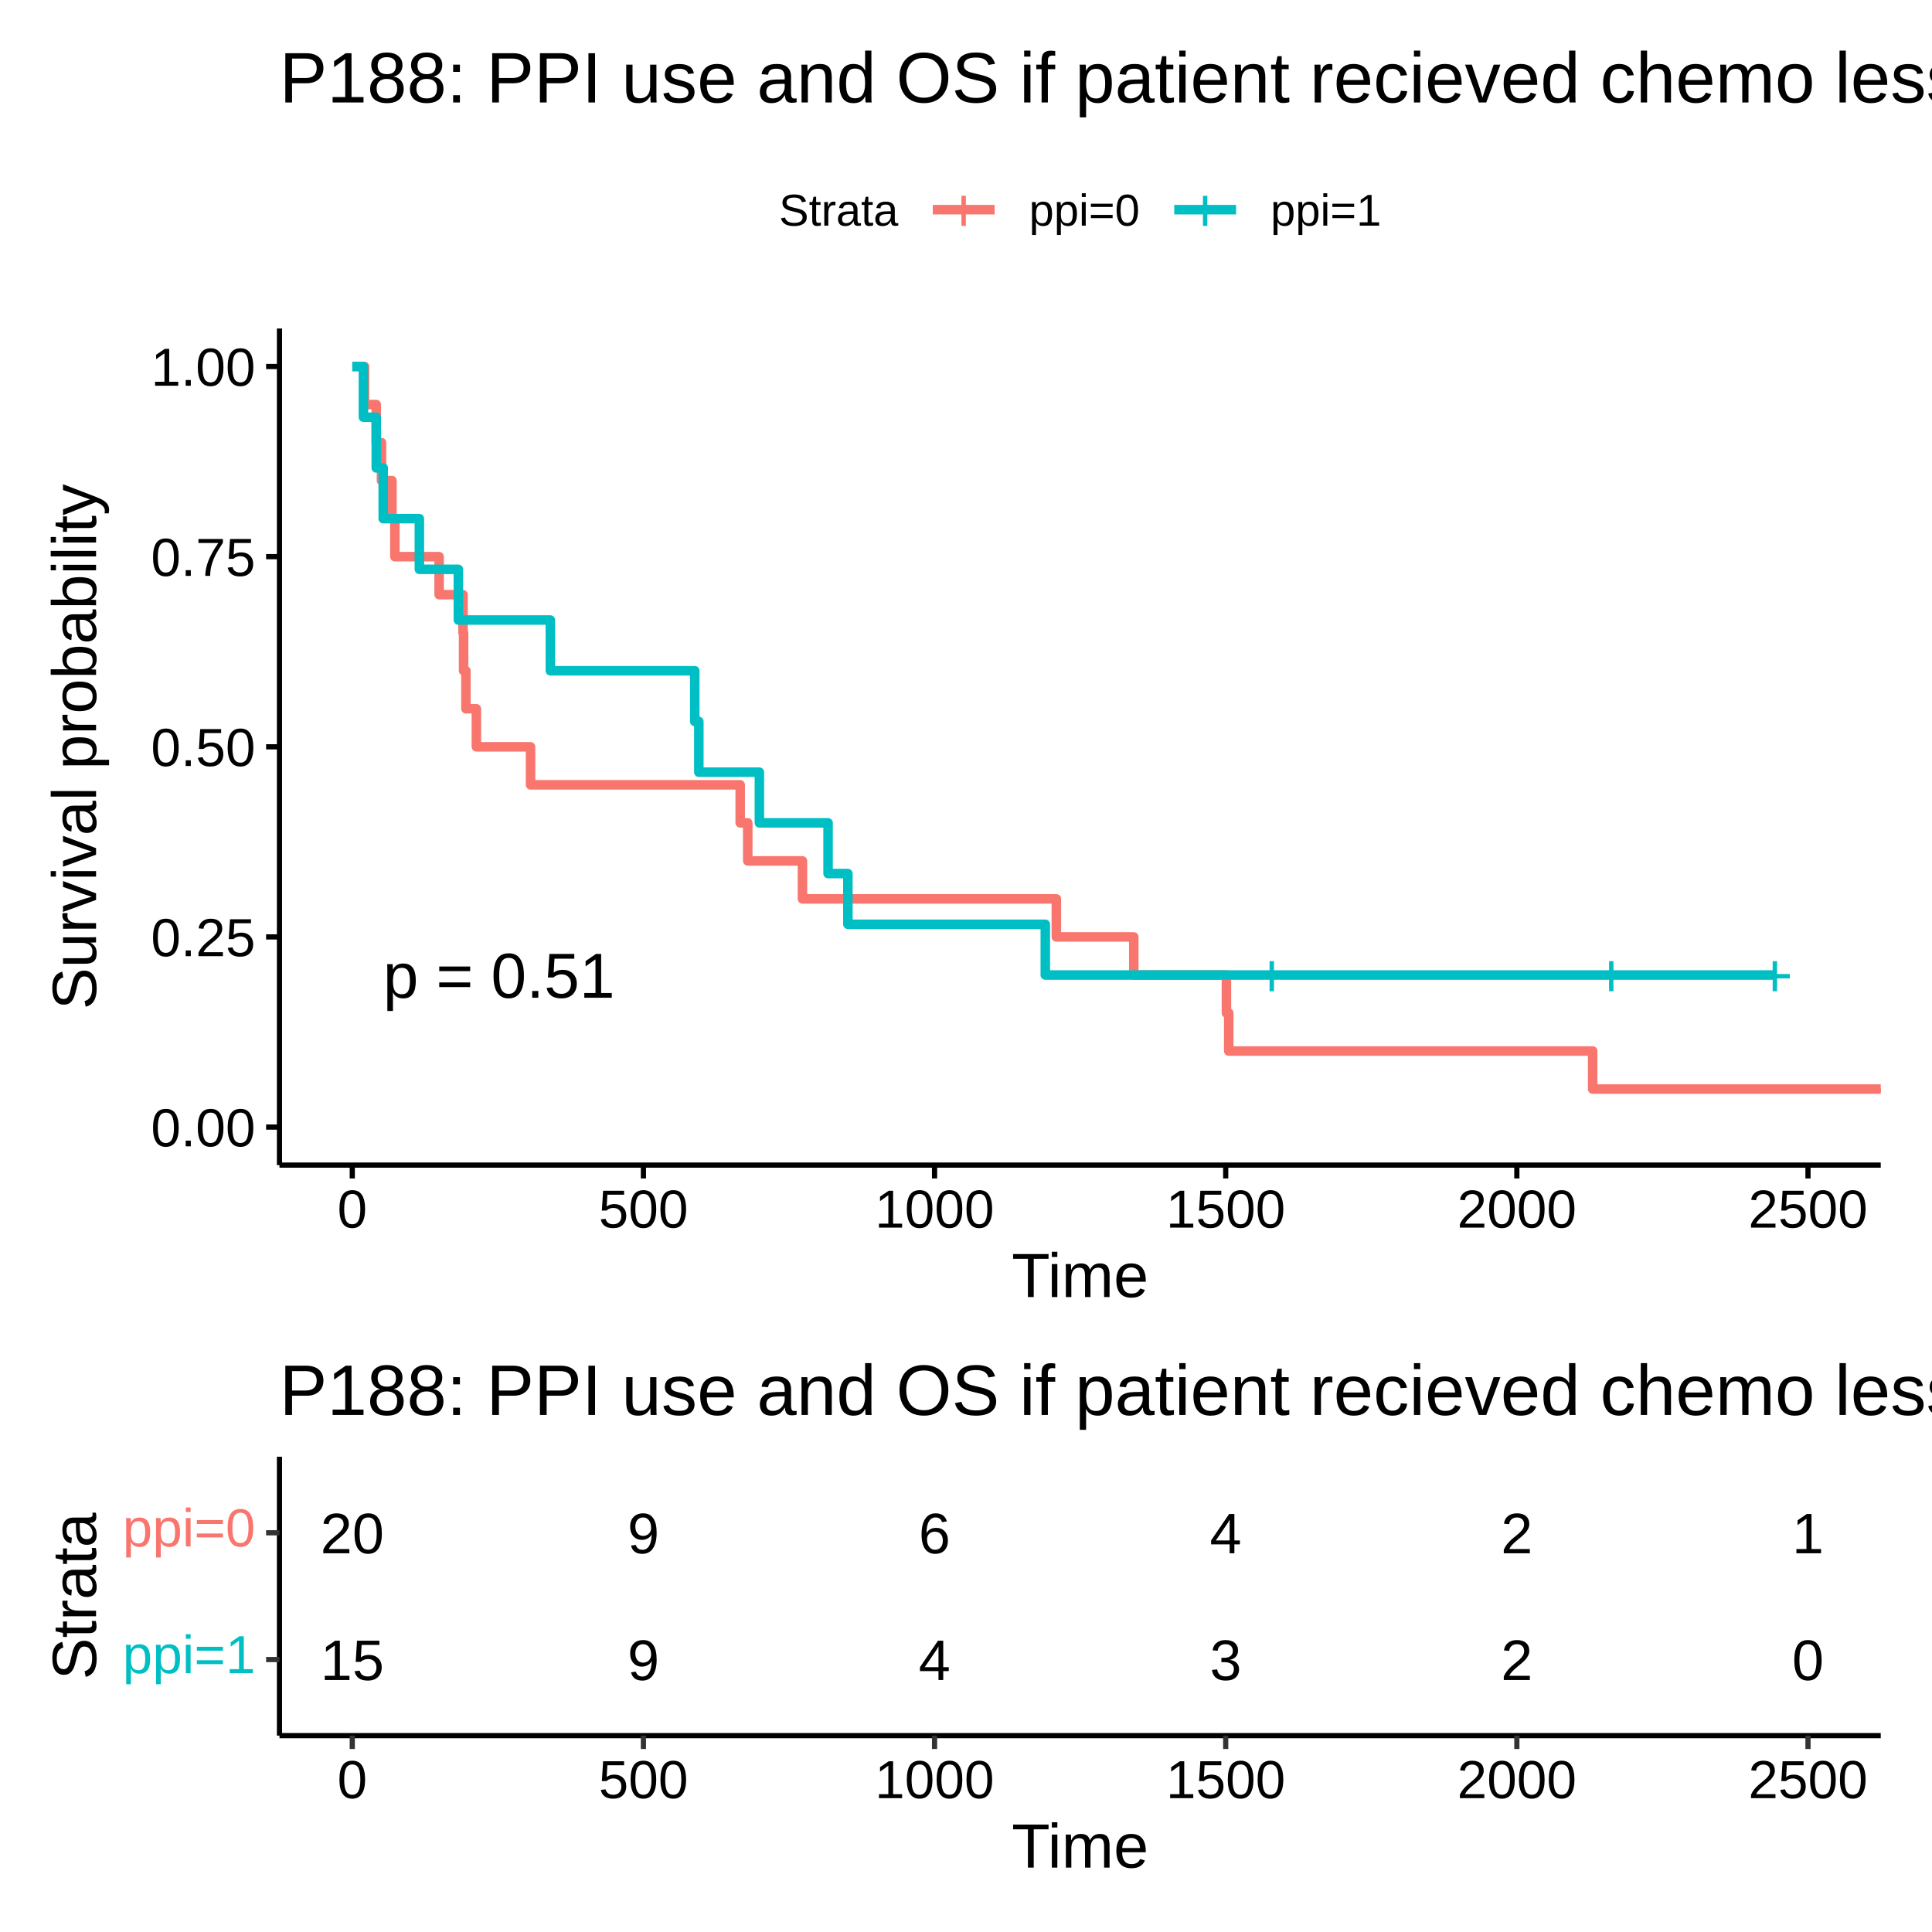
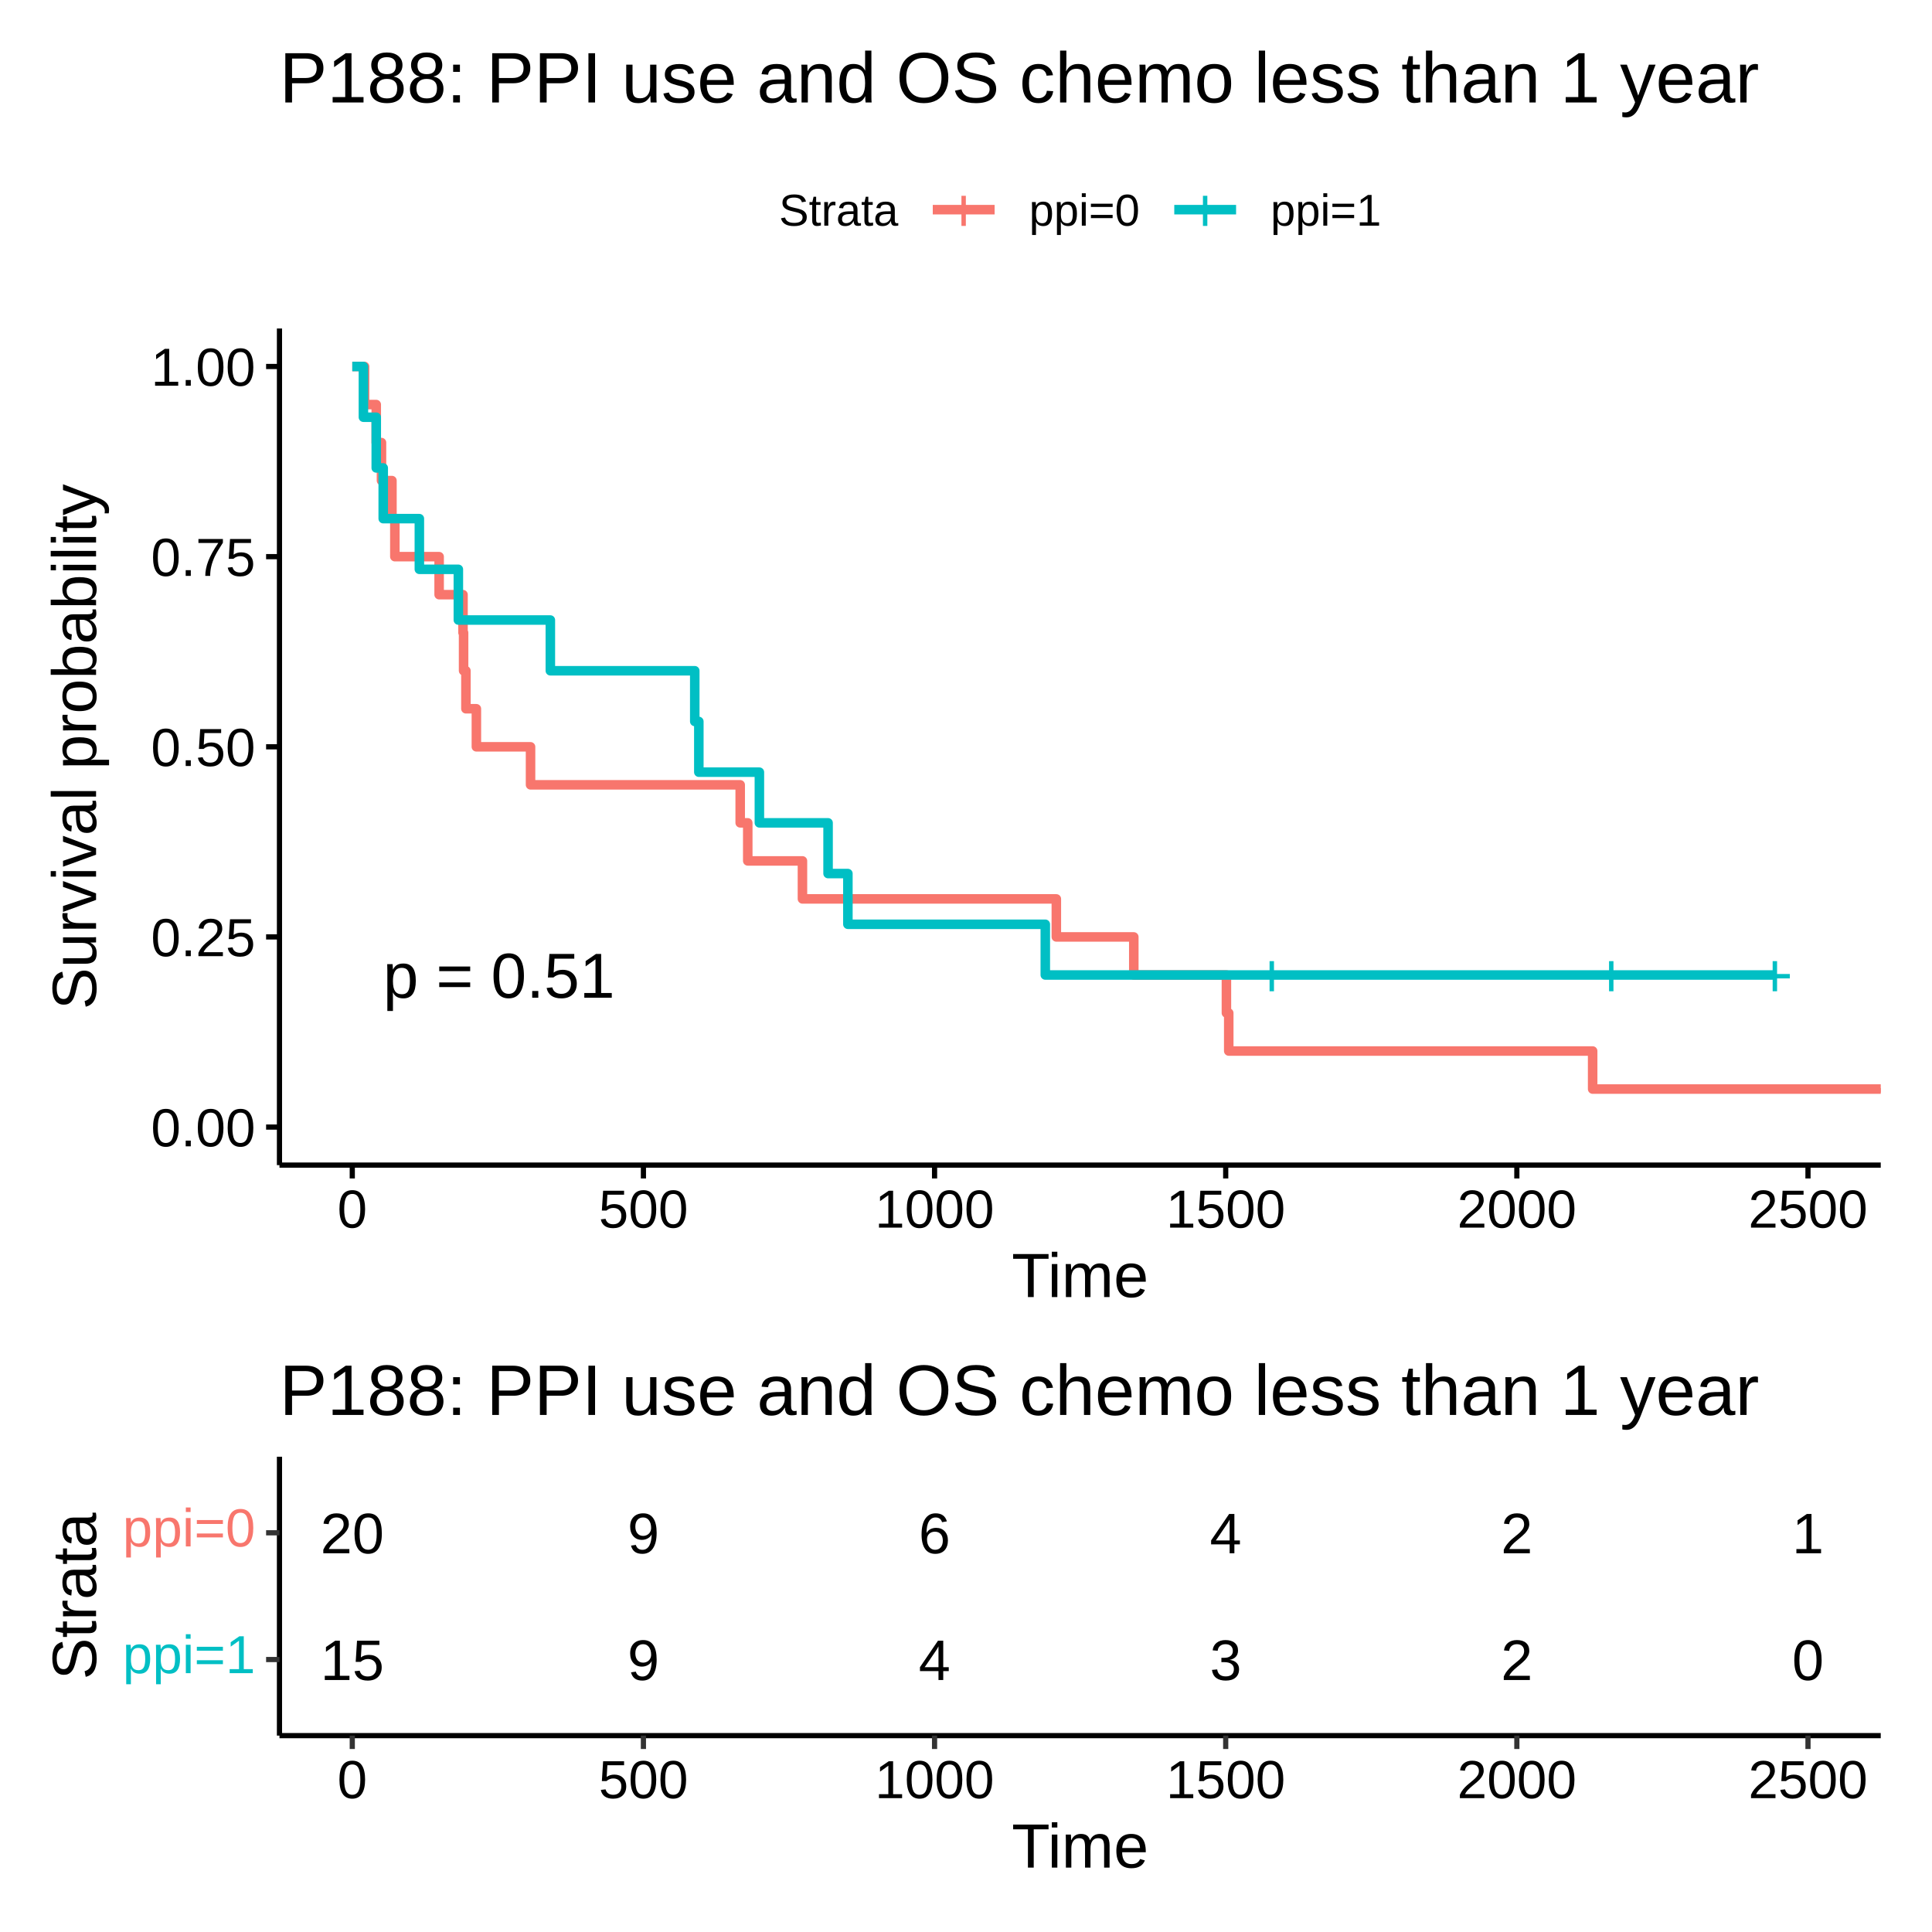
<svg xmlns="http://www.w3.org/2000/svg" class="svglite" width="432.00pt" height="432.00pt" viewBox="0 0 432.00 432.00">
  <defs>
    <style type="text/css">
    .svglite line, .svglite polyline, .svglite polygon, .svglite path, .svglite rect, .svglite circle {
      fill: none;
      stroke: #000000;
      stroke-linecap: round;
      stroke-linejoin: round;
      stroke-miterlimit: 10.00;
    }
    .svglite text {
      white-space: pre;
    }
  </style>
  </defs>
  <rect width="100%" height="100%" style="stroke: none; fill: #FFFFFF;" />
  <defs>
    <clipPath id="cpMC4wMHw0MzIuMDB8MC4wMHw0MzIuMDA=">
      <rect x="0.00" y="0.00" width="432.00" height="432.00" />
    </clipPath>
  </defs>
  <g clip-path="url(#cpMC4wMHw0MzIuMDB8MC4wMHw0MzIuMDA=)">
    <rect x="0" y="-0" width="432.00" height="432.00" style="stroke-width: 1.07; stroke: #FFFFFF; fill: #FFFFFF;" />
  </g>
  <defs>
    <clipPath id="cpNjIuNDl8NDIwLjU0fDczLjQ1fDM4OC4wOQ==">
      <rect x="62.49" y="73.45" width="358.05" height="314.64" />
    </clipPath>
  </defs>
  <g clip-path="url(#cpNjIuNDl8NDIwLjU0fDczLjQ1fDM4OC4wOQ==)">
</g>
  <g clip-path="url(#cpMC4wMHw0MzIuMDB8MC4wMHw0MzIuMDA=)">
</g>
  <defs>
    <clipPath id="cpNS40OHw0MjYuNTJ8NS40OHwyOTguOTU=">
      <rect x="5.48" y="5.48" width="421.04" height="293.47" />
    </clipPath>
  </defs>
  <g clip-path="url(#cpNS40OHw0MjYuNTJ8NS40OHwyOTguOTU=)">
    <rect x="5.48" y="5.48" width="421.04" height="293.47" style="stroke-width: 1.16; stroke: #FFFFFF; fill: #FFFFFF;" />
  </g>
  <g clip-path="url(#cpMC4wMHw0MzIuMDB8MC4wMHw0MzIuMDA=)">
</g>
  <defs>
    <clipPath id="cpNS40OHw0MjYuNTJ8Mjk4Ljk1fDQyNi41Mg==">
      <rect x="5.48" y="298.95" width="421.04" height="127.57" />
    </clipPath>
  </defs>
  <g clip-path="url(#cpNS40OHw0MjYuNTJ8Mjk4Ljk1fDQyNi41Mg==)">
    <rect x="5.48" y="298.95" width="421.04" height="127.57" style="stroke-width: 1.16; stroke: #FFFFFF; fill: #FFFFFF;" />
  </g>
  <g clip-path="url(#cpMC4wMHw0MzIuMDB8MC4wMHw0MzIuMDA=)">
</g>
  <defs>
    <clipPath id="cpNjIuNDl8NDIwLjU0fDczLjQ1fDI2MC41Mg==">
      <rect x="62.49" y="73.45" width="358.05" height="187.07" />
    </clipPath>
  </defs>
  <g clip-path="url(#cpNjIuNDl8NDIwLjU0fDczLjQ1fDI2MC41Mg==)">
    <rect x="62.49" y="73.45" width="358.05" height="187.07" style="stroke-width: 1.16; stroke: none; fill: #FFFFFF;" />
    <polyline points="78.77,81.95 81.52,81.95 81.52,90.46 84.13,90.46 84.13,98.96 85.30,98.96 85.30,107.46 87.64,107.46 87.64,115.97 88.29,115.97 88.29,124.47 98.19,124.47 98.19,132.97 103.53,132.97 103.53,141.48 103.66,141.48 103.66,149.98 104.18,149.98 104.18,158.48 106.52,158.48 106.52,166.99 118.63,166.99 118.63,175.49 165.51,175.49 165.51,183.99 167.20,183.99 167.20,192.50 179.43,192.50 179.43,201.00 236.20,201.00 236.20,209.50 253.52,209.50 253.52,218.01 274.23,218.01 274.23,226.51 274.75,226.51 274.75,235.01 356.12,235.01 356.12,243.52 423.17,243.52 423.17,243.52 " style="stroke-width: 2.13; stroke: #F8766D; stroke-linecap: butt;" />
    <polyline points="78.77,81.95 81.26,81.95 81.26,93.29 84.13,93.29 84.13,104.63 85.69,104.63 85.69,115.97 93.77,115.97 93.77,127.30 102.49,127.30 102.49,138.64 123.06,138.64 123.06,149.98 155.35,149.98 155.35,161.32 156.26,161.32 156.26,172.66 169.80,172.66 169.80,183.99 185.16,183.99 185.16,195.33 189.59,195.33 189.59,206.67 233.73,206.67 233.73,218.01 284.38,218.01 284.38,218.01 360.29,218.01 360.29,218.01 396.87,218.01 396.87,218.01 " style="stroke-width: 2.13; stroke: #00BFC4; stroke-linecap: butt;" />
    <text x="423.17" y="248.36" text-anchor="middle" style="font-size: 13.75px;fill: #F8766D; font-family: &quot;Arial&quot;;" textLength="8.02px" lengthAdjust="spacingAndGlyphs">+</text>
    <text x="284.38" y="222.85" text-anchor="middle" style="font-size: 13.75px;fill: #00BFC4; font-family: &quot;Arial&quot;;" textLength="8.02px" lengthAdjust="spacingAndGlyphs">+</text>
    <text x="360.29" y="222.85" text-anchor="middle" style="font-size: 13.75px;fill: #00BFC4; font-family: &quot;Arial&quot;;" textLength="8.02px" lengthAdjust="spacingAndGlyphs">+</text>
    <text x="396.87" y="222.85" text-anchor="middle" style="font-size: 13.75px;fill: #00BFC4; font-family: &quot;Arial&quot;;" textLength="8.02px" lengthAdjust="spacingAndGlyphs">+</text>
    <text x="85.66" y="223.10" style="font-size: 14.23px; font-family: &quot;Arial&quot;;" textLength="51.78px" lengthAdjust="spacingAndGlyphs">p = 0.51</text>
  </g>
  <g clip-path="url(#cpMC4wMHw0MzIuMDB8MC4wMHw0MzIuMDA=)">
    <polyline points="62.49,260.52 62.49,73.45 " style="stroke-width: 1.16; stroke-linecap: butt;" />
    <text x="57.11" y="256.32" text-anchor="end" style="font-size: 12.00px; font-family: &quot;Arial&quot;;" textLength="23.36px" lengthAdjust="spacingAndGlyphs">0.00</text>
    <text x="57.11" y="213.80" text-anchor="end" style="font-size: 12.00px; font-family: &quot;Arial&quot;;" textLength="23.36px" lengthAdjust="spacingAndGlyphs">0.25</text>
    <text x="57.11" y="171.28" text-anchor="end" style="font-size: 12.00px; font-family: &quot;Arial&quot;;" textLength="23.36px" lengthAdjust="spacingAndGlyphs">0.50</text>
    <text x="57.11" y="128.77" text-anchor="end" style="font-size: 12.00px; font-family: &quot;Arial&quot;;" textLength="23.36px" lengthAdjust="spacingAndGlyphs">0.75</text>
    <text x="57.11" y="86.25" text-anchor="end" style="font-size: 12.00px; font-family: &quot;Arial&quot;;" textLength="23.36px" lengthAdjust="spacingAndGlyphs">1.00</text>
    <polyline points="59.50,252.02 62.49,252.02 " style="stroke-width: 1.16; stroke-linecap: butt;" />
    <polyline points="59.50,209.50 62.49,209.50 " style="stroke-width: 1.16; stroke-linecap: butt;" />
    <polyline points="59.50,166.99 62.49,166.99 " style="stroke-width: 1.16; stroke-linecap: butt;" />
    <polyline points="59.50,124.47 62.49,124.47 " style="stroke-width: 1.16; stroke-linecap: butt;" />
    <polyline points="59.50,81.95 62.49,81.95 " style="stroke-width: 1.16; stroke-linecap: butt;" />
    <polyline points="62.49,260.52 420.54,260.52 " style="stroke-width: 1.16; stroke-linecap: butt;" />
    <polyline points="78.77,263.51 78.77,260.52 " style="stroke-width: 1.16; stroke-linecap: butt;" />
    <polyline points="143.87,263.51 143.87,260.52 " style="stroke-width: 1.16; stroke-linecap: butt;" />
    <polyline points="208.97,263.51 208.97,260.52 " style="stroke-width: 1.16; stroke-linecap: butt;" />
    <polyline points="274.07,263.51 274.07,260.52 " style="stroke-width: 1.16; stroke-linecap: butt;" />
    <polyline points="339.17,263.51 339.17,260.52 " style="stroke-width: 1.16; stroke-linecap: butt;" />
    <polyline points="404.27,263.51 404.27,260.52 " style="stroke-width: 1.16; stroke-linecap: butt;" />
    <text x="78.77" y="274.50" text-anchor="middle" style="font-size: 12.00px; font-family: &quot;Arial&quot;;" textLength="6.67px" lengthAdjust="spacingAndGlyphs">0</text>
    <text x="143.87" y="274.50" text-anchor="middle" style="font-size: 12.00px; font-family: &quot;Arial&quot;;" textLength="20.02px" lengthAdjust="spacingAndGlyphs">500</text>
    <text x="208.97" y="274.50" text-anchor="middle" style="font-size: 12.00px; font-family: &quot;Arial&quot;;" textLength="26.70px" lengthAdjust="spacingAndGlyphs">1000</text>
    <text x="274.07" y="274.50" text-anchor="middle" style="font-size: 12.00px; font-family: &quot;Arial&quot;;" textLength="26.70px" lengthAdjust="spacingAndGlyphs">1500</text>
    <text x="339.17" y="274.50" text-anchor="middle" style="font-size: 12.00px; font-family: &quot;Arial&quot;;" textLength="26.70px" lengthAdjust="spacingAndGlyphs">2000</text>
    <text x="404.27" y="274.50" text-anchor="middle" style="font-size: 12.00px; font-family: &quot;Arial&quot;;" textLength="26.70px" lengthAdjust="spacingAndGlyphs">2500</text>
    <text x="241.52" y="290.03" text-anchor="middle" style="font-size: 14.00px; font-family: &quot;Arial&quot;;" textLength="30.58px" lengthAdjust="spacingAndGlyphs">Time</text>
    <text transform="translate(21.48,166.99) rotate(-90)" text-anchor="middle" style="font-size: 14.00px; font-family: &quot;Arial&quot;;" textLength="117.46px" lengthAdjust="spacingAndGlyphs">Survival probability</text>
    <rect x="168.20" y="32.26" width="146.64" height="29.24" style="stroke-width: 1.16; stroke: none; fill: #FFFFFF;" />
    <text x="174.18" y="50.46" style="font-size: 10.00px; font-family: &quot;Arial&quot;;" textLength="26.69px" lengthAdjust="spacingAndGlyphs">Strata</text>
    <rect x="206.84" y="38.24" width="17.28" height="17.28" style="stroke-width: 1.16; stroke: none; fill: #FFFFFF;" />
    <line x1="208.57" y1="46.88" x2="222.40" y2="46.88" style="stroke-width: 2.13; stroke: #F8766D; stroke-linecap: butt;" />
    <text x="215.48" y="51.72" text-anchor="middle" style="font-size: 13.75px;fill: #F8766D; font-family: &quot;Arial&quot;;" textLength="8.02px" lengthAdjust="spacingAndGlyphs">+</text>
    <rect x="260.84" y="38.24" width="17.28" height="17.28" style="stroke-width: 1.16; stroke: none; fill: #FFFFFF;" />
    <line x1="262.57" y1="46.88" x2="276.39" y2="46.88" style="stroke-width: 2.13; stroke: #00BFC4; stroke-linecap: butt;" />
    <text x="269.48" y="51.72" text-anchor="middle" style="font-size: 13.75px;fill: #00BFC4; font-family: &quot;Arial&quot;;" textLength="8.02px" lengthAdjust="spacingAndGlyphs">+</text>
    <text x="230.10" y="50.46" style="font-size: 10.00px; font-family: &quot;Arial&quot;;" textLength="24.76px" lengthAdjust="spacingAndGlyphs">ppi=0</text>
    <text x="284.10" y="50.46" style="font-size: 10.00px; font-family: &quot;Arial&quot;;" textLength="24.76px" lengthAdjust="spacingAndGlyphs">ppi=1</text>
-     <text x="62.49" y="22.91" style="font-size: 16.00px; font-family: &quot;Arial&quot;;" textLength="460.67px" lengthAdjust="spacingAndGlyphs">P188: PPI use and OS if patient recieved chemo less than 1 year</text>
+     <text x="62.49" y="22.91" style="font-size: 16.00px; font-family: &quot;Arial&quot;;" textLength="330.83px" lengthAdjust="spacingAndGlyphs">P188: PPI use and OS chemo less than 1 year</text>
  </g>
  <defs>
    <clipPath id="cpNjIuNDl8NDIwLjU0fDMyNS43M3wzODguMDk=">
      <rect x="62.49" y="325.73" width="358.05" height="62.36" />
    </clipPath>
  </defs>
  <g clip-path="url(#cpNjIuNDl8NDIwLjU0fDMyNS43M3wzODguMDk=)">
    <rect x="62.49" y="325.73" width="358.05" height="62.36" style="stroke-width: 1.16; stroke: none; fill: #FFFFFF;" />
    <text x="78.77" y="347.32" text-anchor="middle" style="font-size: 12.80px; font-family: &quot;Arial&quot;;" textLength="14.23px" lengthAdjust="spacingAndGlyphs">20</text>
    <text x="143.87" y="347.32" text-anchor="middle" style="font-size: 12.80px; font-family: &quot;Arial&quot;;" textLength="7.11px" lengthAdjust="spacingAndGlyphs">9</text>
    <text x="208.97" y="347.32" text-anchor="middle" style="font-size: 12.80px; font-family: &quot;Arial&quot;;" textLength="7.11px" lengthAdjust="spacingAndGlyphs">6</text>
    <text x="274.07" y="347.32" text-anchor="middle" style="font-size: 12.80px; font-family: &quot;Arial&quot;;" textLength="7.11px" lengthAdjust="spacingAndGlyphs">4</text>
    <text x="339.17" y="347.32" text-anchor="middle" style="font-size: 12.80px; font-family: &quot;Arial&quot;;" textLength="7.11px" lengthAdjust="spacingAndGlyphs">2</text>
    <text x="404.27" y="347.32" text-anchor="middle" style="font-size: 12.80px; font-family: &quot;Arial&quot;;" textLength="7.11px" lengthAdjust="spacingAndGlyphs">1</text>
    <text x="78.77" y="375.66" text-anchor="middle" style="font-size: 12.80px; font-family: &quot;Arial&quot;;" textLength="14.23px" lengthAdjust="spacingAndGlyphs">15</text>
    <text x="143.87" y="375.66" text-anchor="middle" style="font-size: 12.80px; font-family: &quot;Arial&quot;;" textLength="7.11px" lengthAdjust="spacingAndGlyphs">9</text>
    <text x="208.97" y="375.66" text-anchor="middle" style="font-size: 12.80px; font-family: &quot;Arial&quot;;" textLength="7.11px" lengthAdjust="spacingAndGlyphs">4</text>
    <text x="274.07" y="375.66" text-anchor="middle" style="font-size: 12.80px; font-family: &quot;Arial&quot;;" textLength="7.11px" lengthAdjust="spacingAndGlyphs">3</text>
    <text x="339.17" y="375.66" text-anchor="middle" style="font-size: 12.80px; font-family: &quot;Arial&quot;;" textLength="7.11px" lengthAdjust="spacingAndGlyphs">2</text>
    <text x="404.27" y="375.66" text-anchor="middle" style="font-size: 12.80px; font-family: &quot;Arial&quot;;" textLength="7.11px" lengthAdjust="spacingAndGlyphs">0</text>
  </g>
  <g clip-path="url(#cpMC4wMHw0MzIuMDB8MC4wMHw0MzIuMDA=)">
    <polyline points="62.49,388.09 62.49,325.73 " style="stroke-width: 1.16; stroke-linecap: butt;" />
    <text x="27.41" y="374.12" style="font-size: 12.00px;fill: #00BFC4; font-family: &quot;Arial&quot;;" textLength="29.70px" lengthAdjust="spacingAndGlyphs">ppi=1</text>
    <text x="27.41" y="345.78" style="font-size: 12.00px;fill: #F8766D; font-family: &quot;Arial&quot;;" textLength="29.70px" lengthAdjust="spacingAndGlyphs">ppi=0</text>
    <polyline points="59.50,371.08 62.49,371.08 " style="stroke-width: 1.16; stroke: #333333; stroke-linecap: butt;" />
    <polyline points="59.50,342.74 62.49,342.74 " style="stroke-width: 1.16; stroke: #333333; stroke-linecap: butt;" />
    <polyline points="62.49,388.09 420.54,388.09 " style="stroke-width: 1.16; stroke-linecap: butt;" />
    <polyline points="78.77,391.08 78.77,388.09 " style="stroke-width: 1.16; stroke: #333333; stroke-linecap: butt;" />
    <polyline points="143.87,391.08 143.87,388.09 " style="stroke-width: 1.16; stroke: #333333; stroke-linecap: butt;" />
    <polyline points="208.97,391.08 208.97,388.09 " style="stroke-width: 1.16; stroke: #333333; stroke-linecap: butt;" />
    <polyline points="274.07,391.08 274.07,388.09 " style="stroke-width: 1.16; stroke: #333333; stroke-linecap: butt;" />
    <polyline points="339.17,391.08 339.17,388.09 " style="stroke-width: 1.16; stroke: #333333; stroke-linecap: butt;" />
    <polyline points="404.27,391.08 404.27,388.09 " style="stroke-width: 1.16; stroke: #333333; stroke-linecap: butt;" />
    <text x="78.77" y="402.07" text-anchor="middle" style="font-size: 12.00px; font-family: &quot;Arial&quot;;" textLength="6.67px" lengthAdjust="spacingAndGlyphs">0</text>
    <text x="143.87" y="402.07" text-anchor="middle" style="font-size: 12.00px; font-family: &quot;Arial&quot;;" textLength="20.02px" lengthAdjust="spacingAndGlyphs">500</text>
    <text x="208.97" y="402.07" text-anchor="middle" style="font-size: 12.00px; font-family: &quot;Arial&quot;;" textLength="26.70px" lengthAdjust="spacingAndGlyphs">1000</text>
    <text x="274.07" y="402.07" text-anchor="middle" style="font-size: 12.00px; font-family: &quot;Arial&quot;;" textLength="26.70px" lengthAdjust="spacingAndGlyphs">1500</text>
    <text x="339.17" y="402.07" text-anchor="middle" style="font-size: 12.00px; font-family: &quot;Arial&quot;;" textLength="26.70px" lengthAdjust="spacingAndGlyphs">2000</text>
    <text x="404.27" y="402.07" text-anchor="middle" style="font-size: 12.00px; font-family: &quot;Arial&quot;;" textLength="26.70px" lengthAdjust="spacingAndGlyphs">2500</text>
    <text x="241.52" y="417.60" text-anchor="middle" style="font-size: 14.00px; font-family: &quot;Arial&quot;;" textLength="30.58px" lengthAdjust="spacingAndGlyphs">Time</text>
    <text transform="translate(21.48,356.91) rotate(-90)" text-anchor="middle" style="font-size: 14.00px; font-family: &quot;Arial&quot;;" textLength="37.34px" lengthAdjust="spacingAndGlyphs">Strata</text>
-     <text x="62.49" y="316.39" style="font-size: 16.00px; font-family: &quot;Arial&quot;;" textLength="460.67px" lengthAdjust="spacingAndGlyphs">P188: PPI use and OS if patient recieved chemo less than 1 year</text>
+     <text x="62.49" y="316.39" style="font-size: 16.00px; font-family: &quot;Arial&quot;;" textLength="330.83px" lengthAdjust="spacingAndGlyphs">P188: PPI use and OS chemo less than 1 year</text>
  </g>
</svg>
